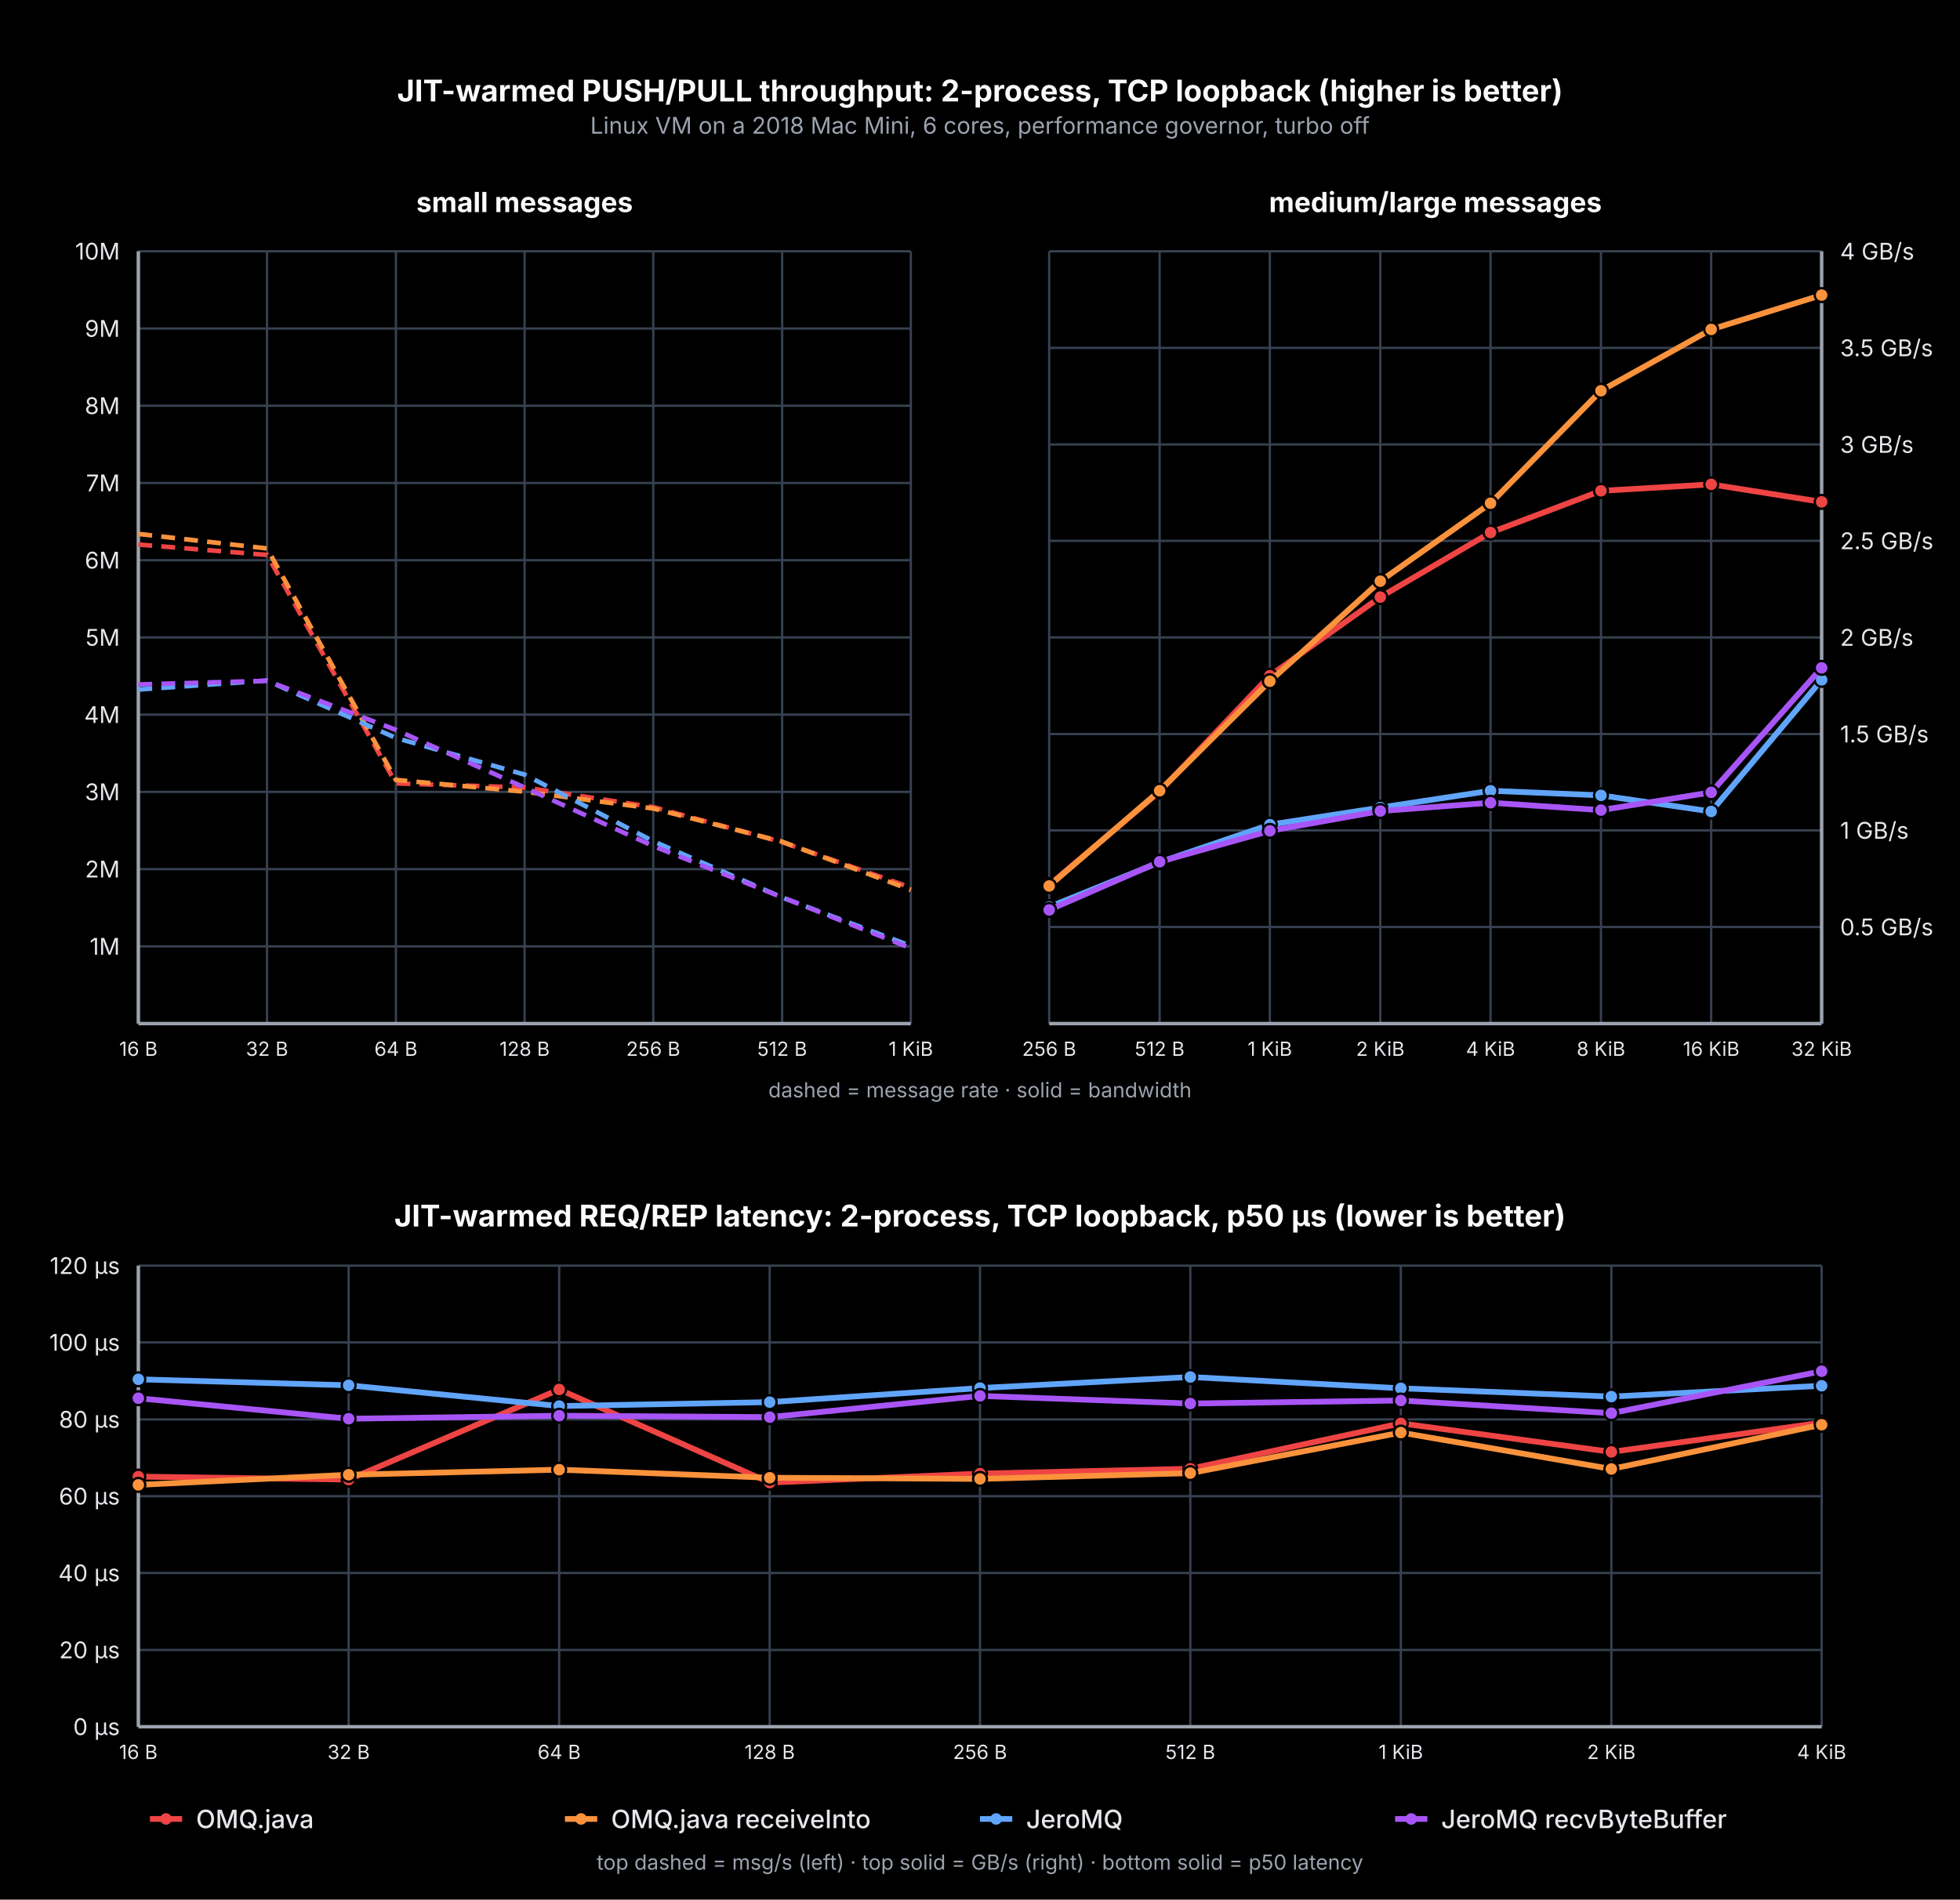
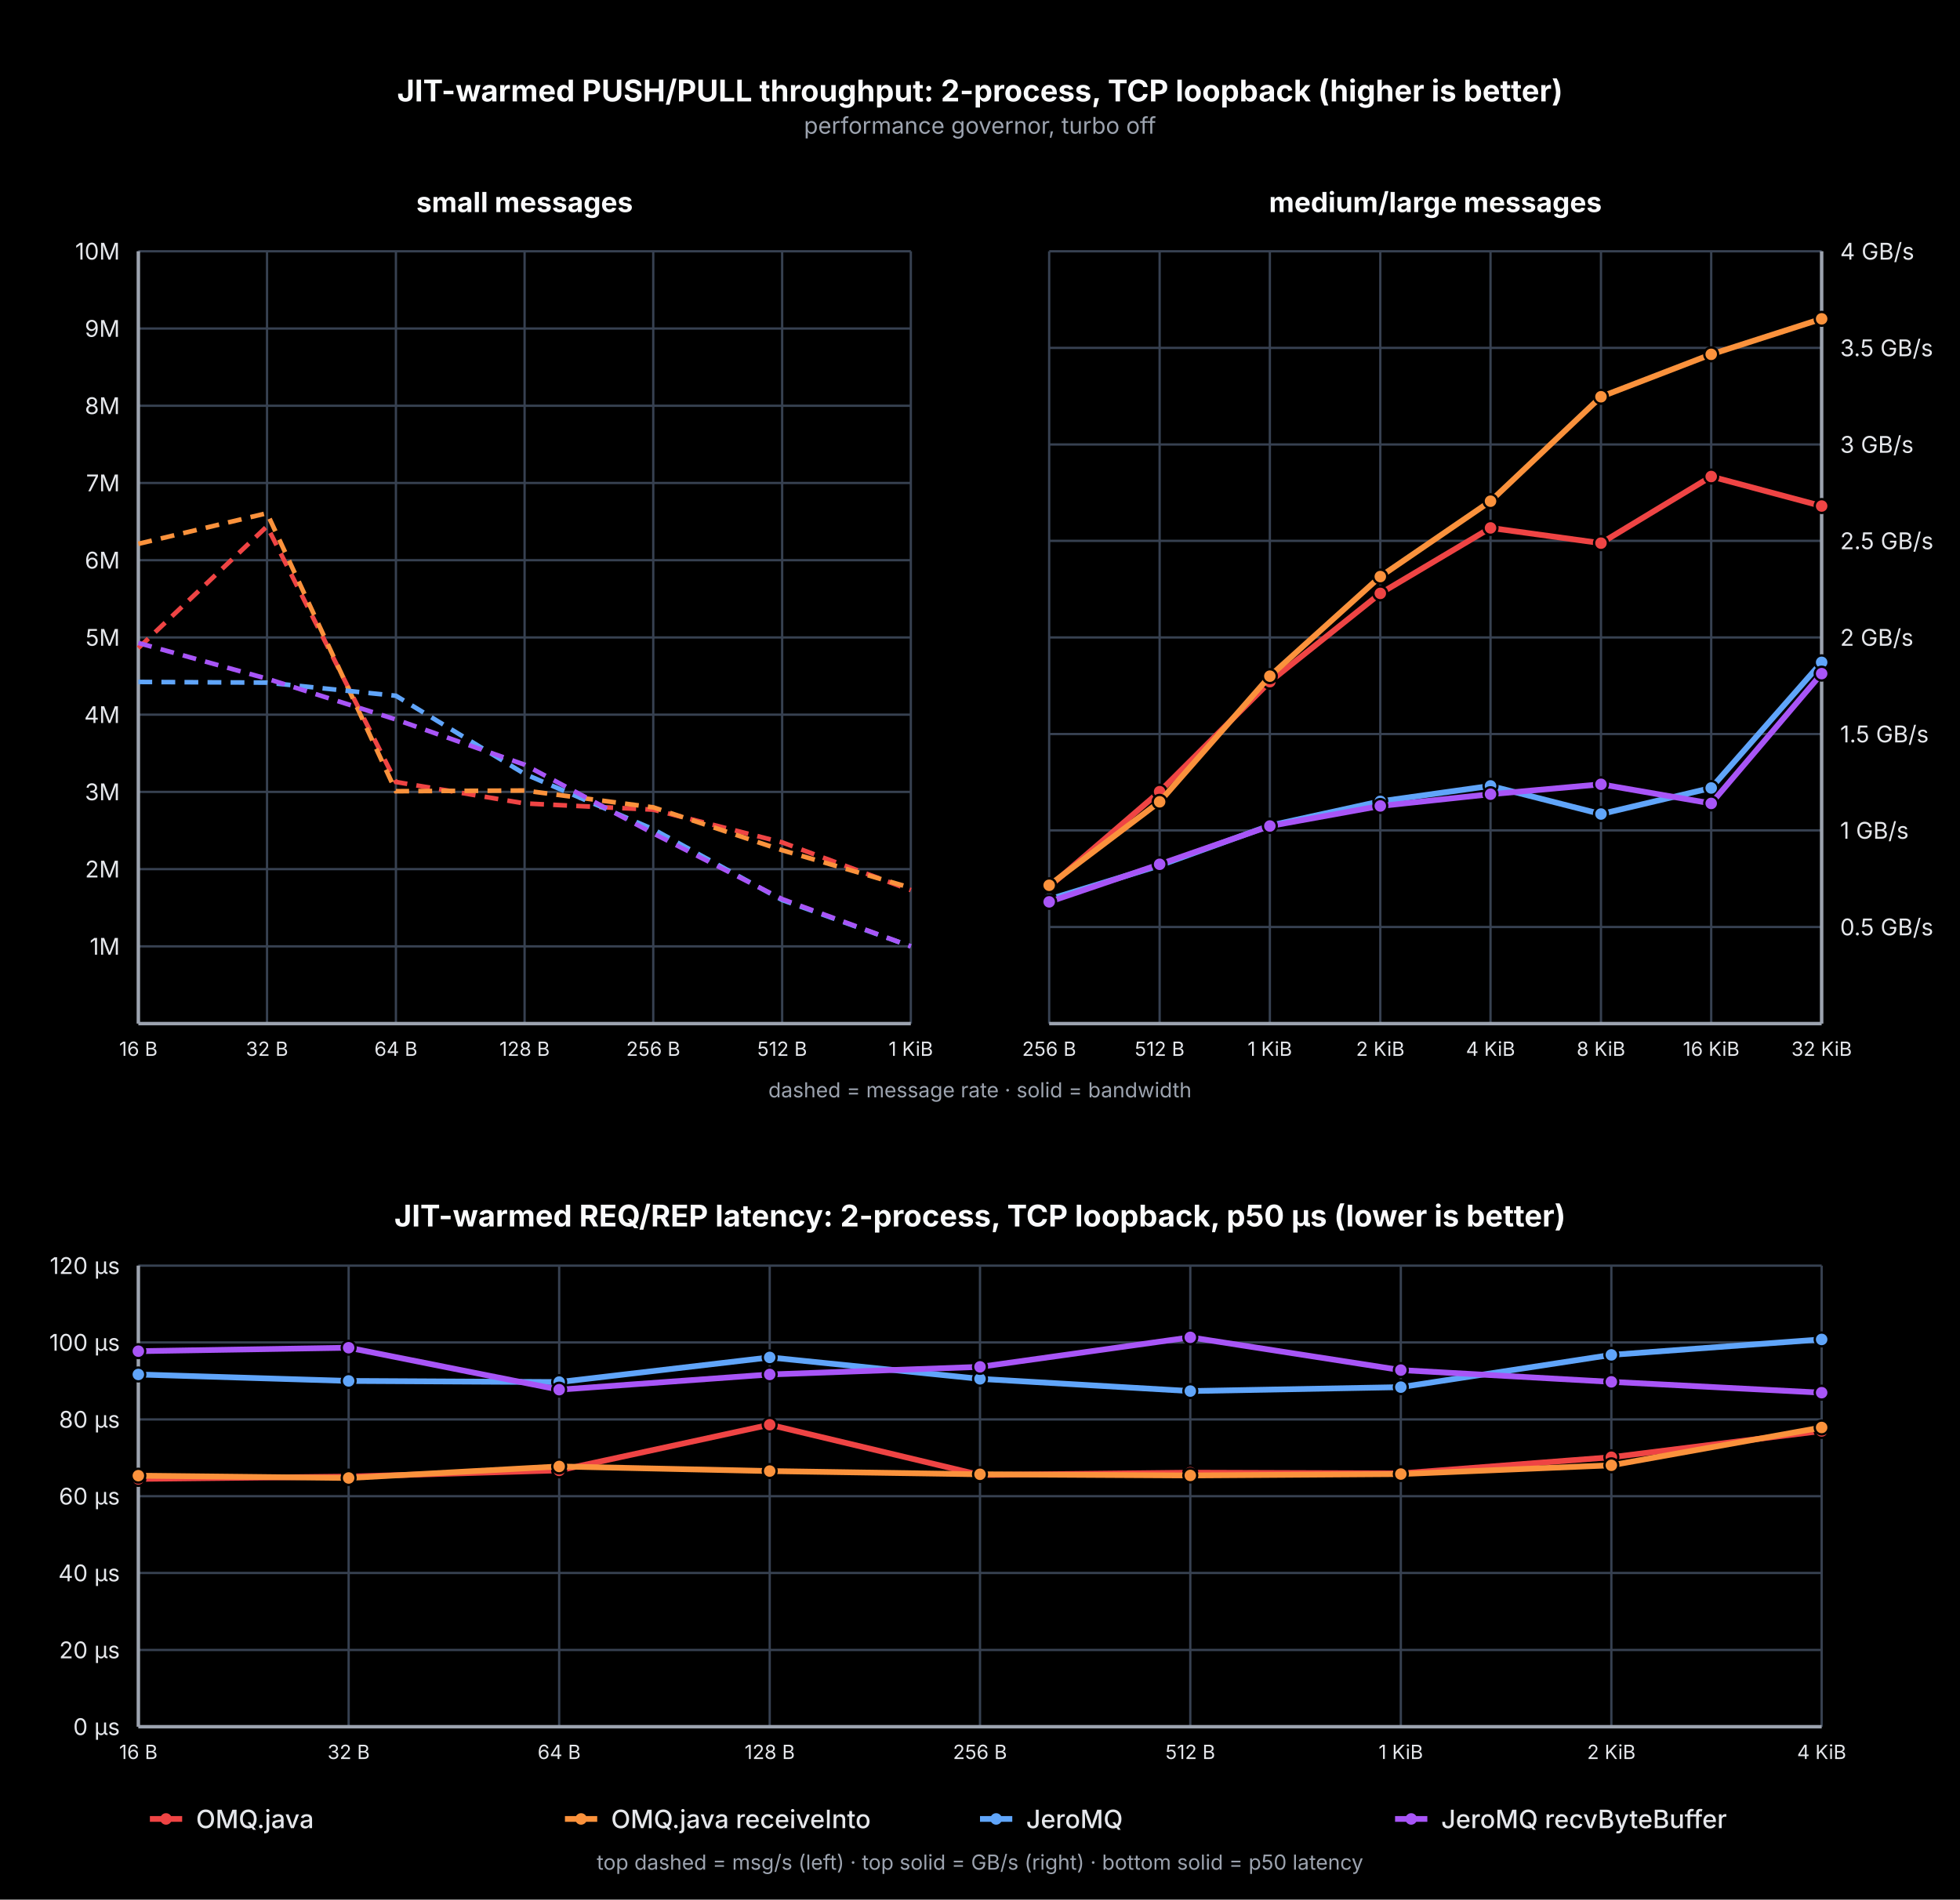
<svg xmlns="http://www.w3.org/2000/svg" viewBox="0 0 850 824" font-family="system-ui, -apple-system, sans-serif">
  <rect width="850" height="824" fill="#000000" />
  <text x="425.0" y="44" text-anchor="middle" fill="#f9fafb" font-size="13" font-weight="700">JIT-warmed PUSH/PULL throughput: 2-process, TCP loopback (higher is better)</text>
-   <text x="425.0" y="58" text-anchor="middle" fill="#9ca3af" font-size="10">Linux VM on a 2018 Mac Mini, 6 cores, performance governor, turbo off</text>
+   <text x="425.0" y="58" text-anchor="middle" fill="#9ca3af" font-size="10">performance governor, turbo off</text>
  <line x1="60" y1="410.5" x2="395" y2="410.5" stroke="#374151" stroke-width="1" />
  <text x="52" y="410.5" text-anchor="end" dominant-baseline="middle" fill="#e5e7eb" font-size="10">1M</text>
  <line x1="60" y1="377.0" x2="395" y2="377.0" stroke="#374151" stroke-width="1" />
  <text x="52" y="377.0" text-anchor="end" dominant-baseline="middle" fill="#e5e7eb" font-size="10">2M</text>
  <line x1="60" y1="343.5" x2="395" y2="343.5" stroke="#374151" stroke-width="1" />
  <text x="52" y="343.5" text-anchor="end" dominant-baseline="middle" fill="#e5e7eb" font-size="10">3M</text>
  <line x1="60" y1="310.0" x2="395" y2="310.0" stroke="#374151" stroke-width="1" />
  <text x="52" y="310.0" text-anchor="end" dominant-baseline="middle" fill="#e5e7eb" font-size="10">4M</text>
  <line x1="60" y1="276.5" x2="395" y2="276.5" stroke="#374151" stroke-width="1" />
  <text x="52" y="276.5" text-anchor="end" dominant-baseline="middle" fill="#e5e7eb" font-size="10">5M</text>
  <line x1="60" y1="243.0" x2="395" y2="243.0" stroke="#374151" stroke-width="1" />
  <text x="52" y="243.0" text-anchor="end" dominant-baseline="middle" fill="#e5e7eb" font-size="10">6M</text>
  <line x1="60" y1="209.5" x2="395" y2="209.5" stroke="#374151" stroke-width="1" />
  <text x="52" y="209.5" text-anchor="end" dominant-baseline="middle" fill="#e5e7eb" font-size="10">7M</text>
  <line x1="60" y1="176.0" x2="395" y2="176.0" stroke="#374151" stroke-width="1" />
  <text x="52" y="176.0" text-anchor="end" dominant-baseline="middle" fill="#e5e7eb" font-size="10">8M</text>
  <line x1="60" y1="142.5" x2="395" y2="142.5" stroke="#374151" stroke-width="1" />
  <text x="52" y="142.5" text-anchor="end" dominant-baseline="middle" fill="#e5e7eb" font-size="10">9M</text>
  <line x1="60" y1="109.0" x2="395" y2="109.0" stroke="#374151" stroke-width="1" />
  <text x="52" y="109.0" text-anchor="end" dominant-baseline="middle" fill="#e5e7eb" font-size="10">10M</text>
  <line x1="60.0" y1="109" x2="60.0" y2="444" stroke="#374151" stroke-width="1" />
  <line x1="115.8" y1="109" x2="115.8" y2="444" stroke="#374151" stroke-width="1" />
  <line x1="171.7" y1="109" x2="171.7" y2="444" stroke="#374151" stroke-width="1" />
  <line x1="227.5" y1="109" x2="227.5" y2="444" stroke="#374151" stroke-width="1" />
  <line x1="283.3" y1="109" x2="283.3" y2="444" stroke="#374151" stroke-width="1" />
  <line x1="339.2" y1="109" x2="339.2" y2="444" stroke="#374151" stroke-width="1" />
  <line x1="395.0" y1="109" x2="395.0" y2="444" stroke="#374151" stroke-width="1" />
  <line x1="60" y1="109" x2="60" y2="444" stroke="#9ca3af" stroke-width="1.5" />
  <line x1="60" y1="444" x2="395" y2="444" stroke="#9ca3af" stroke-width="1.5" />
  <line x1="455" y1="402.1" x2="790" y2="402.1" stroke="#374151" stroke-width="1" />
  <text x="798" y="402.1" text-anchor="start" dominant-baseline="middle" fill="#e5e7eb" font-size="10">0.5 GB/s</text>
  <line x1="455" y1="360.2" x2="790" y2="360.2" stroke="#374151" stroke-width="1" />
  <text x="798" y="360.2" text-anchor="start" dominant-baseline="middle" fill="#e5e7eb" font-size="10">1 GB/s</text>
  <line x1="455" y1="318.4" x2="790" y2="318.4" stroke="#374151" stroke-width="1" />
  <text x="798" y="318.4" text-anchor="start" dominant-baseline="middle" fill="#e5e7eb" font-size="10">1.5 GB/s</text>
  <line x1="455" y1="276.5" x2="790" y2="276.5" stroke="#374151" stroke-width="1" />
  <text x="798" y="276.5" text-anchor="start" dominant-baseline="middle" fill="#e5e7eb" font-size="10">2 GB/s</text>
  <line x1="455" y1="234.6" x2="790" y2="234.6" stroke="#374151" stroke-width="1" />
  <text x="798" y="234.6" text-anchor="start" dominant-baseline="middle" fill="#e5e7eb" font-size="10">2.5 GB/s</text>
  <line x1="455" y1="192.8" x2="790" y2="192.8" stroke="#374151" stroke-width="1" />
  <text x="798" y="192.8" text-anchor="start" dominant-baseline="middle" fill="#e5e7eb" font-size="10">3 GB/s</text>
  <line x1="455" y1="150.9" x2="790" y2="150.9" stroke="#374151" stroke-width="1" />
  <text x="798" y="150.9" text-anchor="start" dominant-baseline="middle" fill="#e5e7eb" font-size="10">3.5 GB/s</text>
  <line x1="455" y1="109.0" x2="790" y2="109.0" stroke="#374151" stroke-width="1" />
  <text x="798" y="109.0" text-anchor="start" dominant-baseline="middle" fill="#e5e7eb" font-size="10">4 GB/s</text>
  <line x1="455.0" y1="109" x2="455.0" y2="444" stroke="#374151" stroke-width="1" />
  <line x1="502.9" y1="109" x2="502.9" y2="444" stroke="#374151" stroke-width="1" />
  <line x1="550.7" y1="109" x2="550.7" y2="444" stroke="#374151" stroke-width="1" />
  <line x1="598.6" y1="109" x2="598.6" y2="444" stroke="#374151" stroke-width="1" />
  <line x1="646.4" y1="109" x2="646.4" y2="444" stroke="#374151" stroke-width="1" />
  <line x1="694.3" y1="109" x2="694.3" y2="444" stroke="#374151" stroke-width="1" />
  <line x1="742.1" y1="109" x2="742.1" y2="444" stroke="#374151" stroke-width="1" />
  <line x1="790.0" y1="109" x2="790.0" y2="444" stroke="#374151" stroke-width="1" />
  <line x1="790" y1="109" x2="790" y2="444" stroke="#9ca3af" stroke-width="1.5" />
  <line x1="455" y1="444" x2="790" y2="444" stroke="#9ca3af" stroke-width="1.5" />
  <text x="227.5" y="92" text-anchor="middle" fill="#f9fafb" font-size="12" font-weight="700">small messages</text>
  <text x="622.5" y="92" text-anchor="middle" fill="#f9fafb" font-size="12" font-weight="700">medium/large messages</text>
-   <polyline points="60.0,236.2 115.8,240.7 171.7,339.8 227.5,341.6 283.3,350.1 339.2,365.3 395.0,385.0" fill="none" stroke="#ef4444" stroke-width="2" stroke-dasharray="6,4" />
-   <polyline points="60.0,231.6 115.8,237.9 171.7,338.3 227.5,343.4 283.3,350.7 339.2,365.1 395.0,386.0" fill="none" stroke="#fb923c" stroke-width="2" stroke-dasharray="6,4" />
-   <polyline points="60.0,299.1 115.8,295.2 171.7,320.1 227.5,336.0 283.3,364.9 339.2,389.3 395.0,410.3" fill="none" stroke="#60a5fa" stroke-width="2" stroke-dasharray="6,4" />
-   <polyline points="60.0,296.9 115.8,295.3 171.7,316.6 227.5,341.6 283.3,367.0 339.2,389.2 395.0,411.3" fill="none" stroke="#a855f7" stroke-width="2" stroke-dasharray="6,4" />
-   <polyline points="455.0,383.9 502.9,343.3 550.7,293.1 598.6,259.0 646.4,231.0 694.3,212.9 742.1,210.1 790.0,217.7" fill="none" stroke="#ef4444" stroke-width="2.5" stroke-linecap="round" stroke-linejoin="round" />
-   <circle cx="455.0" cy="383.9" r="3" fill="#ef4444" stroke="#000000" stroke-width="1" />
-   <circle cx="502.9" cy="343.3" r="3" fill="#ef4444" stroke="#000000" stroke-width="1" />
-   <circle cx="550.7" cy="293.1" r="3" fill="#ef4444" stroke="#000000" stroke-width="1" />
-   <circle cx="598.6" cy="259.0" r="3" fill="#ef4444" stroke="#000000" stroke-width="1" />
-   <circle cx="646.4" cy="231.0" r="3" fill="#ef4444" stroke="#000000" stroke-width="1" />
-   <circle cx="694.3" cy="212.9" r="3" fill="#ef4444" stroke="#000000" stroke-width="1" />
-   <circle cx="742.1" cy="210.1" r="3" fill="#ef4444" stroke="#000000" stroke-width="1" />
-   <circle cx="790.0" cy="217.7" r="3" fill="#ef4444" stroke="#000000" stroke-width="1" />
-   <polyline points="455.0,384.3 502.9,343.0 550.7,295.5 598.6,252.1 646.4,218.3 694.3,169.5 742.1,142.9 790.0,128.0" fill="none" stroke="#fb923c" stroke-width="2.5" stroke-linecap="round" stroke-linejoin="round" />
-   <circle cx="455.0" cy="384.3" r="3" fill="#fb923c" stroke="#000000" stroke-width="1" />
-   <circle cx="502.9" cy="343.0" r="3" fill="#fb923c" stroke="#000000" stroke-width="1" />
-   <circle cx="550.7" cy="295.5" r="3" fill="#fb923c" stroke="#000000" stroke-width="1" />
-   <circle cx="598.6" cy="252.1" r="3" fill="#fb923c" stroke="#000000" stroke-width="1" />
-   <circle cx="646.4" cy="218.3" r="3" fill="#fb923c" stroke="#000000" stroke-width="1" />
-   <circle cx="694.3" cy="169.5" r="3" fill="#fb923c" stroke="#000000" stroke-width="1" />
-   <circle cx="742.1" cy="142.9" r="3" fill="#fb923c" stroke="#000000" stroke-width="1" />
-   <circle cx="790.0" cy="128.0" r="3" fill="#fb923c" stroke="#000000" stroke-width="1" />
-   <polyline points="455.0,393.4 502.9,374.0 550.7,357.7 598.6,350.3 646.4,343.0 694.3,345.0 742.1,352.0 790.0,294.9" fill="none" stroke="#60a5fa" stroke-width="2.5" stroke-linecap="round" stroke-linejoin="round" />
-   <circle cx="455.0" cy="393.4" r="3" fill="#60a5fa" stroke="#000000" stroke-width="1" />
-   <circle cx="502.9" cy="374.0" r="3" fill="#60a5fa" stroke="#000000" stroke-width="1" />
-   <circle cx="550.7" cy="357.7" r="3" fill="#60a5fa" stroke="#000000" stroke-width="1" />
-   <circle cx="598.6" cy="350.3" r="3" fill="#60a5fa" stroke="#000000" stroke-width="1" />
-   <circle cx="646.4" cy="343.0" r="3" fill="#60a5fa" stroke="#000000" stroke-width="1" />
-   <circle cx="694.3" cy="345.0" r="3" fill="#60a5fa" stroke="#000000" stroke-width="1" />
-   <circle cx="742.1" cy="352.0" r="3" fill="#60a5fa" stroke="#000000" stroke-width="1" />
-   <circle cx="790.0" cy="294.9" r="3" fill="#60a5fa" stroke="#000000" stroke-width="1" />
-   <polyline points="455.0,394.7 502.9,373.8 550.7,360.4 598.6,351.8 646.4,348.2 694.3,351.4 742.1,343.7 790.0,289.7" fill="none" stroke="#a855f7" stroke-width="2.5" stroke-linecap="round" stroke-linejoin="round" />
-   <circle cx="455.0" cy="394.7" r="3" fill="#a855f7" stroke="#000000" stroke-width="1" />
-   <circle cx="502.9" cy="373.8" r="3" fill="#a855f7" stroke="#000000" stroke-width="1" />
-   <circle cx="550.7" cy="360.4" r="3" fill="#a855f7" stroke="#000000" stroke-width="1" />
-   <circle cx="598.6" cy="351.8" r="3" fill="#a855f7" stroke="#000000" stroke-width="1" />
-   <circle cx="646.4" cy="348.2" r="3" fill="#a855f7" stroke="#000000" stroke-width="1" />
-   <circle cx="694.3" cy="351.4" r="3" fill="#a855f7" stroke="#000000" stroke-width="1" />
-   <circle cx="742.1" cy="343.7" r="3" fill="#a855f7" stroke="#000000" stroke-width="1" />
-   <circle cx="790.0" cy="289.7" r="3" fill="#a855f7" stroke="#000000" stroke-width="1" />
+   <polyline points="60.0,281.1 115.8,228.3 171.7,339.2 227.5,348.5 283.3,351.2 339.2,365.4 395.0,386.1" fill="none" stroke="#ef4444" stroke-width="2" stroke-dasharray="6,4" />
+   <polyline points="60.0,235.9 115.8,222.6 171.7,343.2 227.5,342.9 283.3,350.2 339.2,368.8 395.0,385.1" fill="none" stroke="#fb923c" stroke-width="2" stroke-dasharray="6,4" />
+   <polyline points="60.0,295.8 115.8,296.1 171.7,301.8 227.5,335.7 283.3,359.7 339.2,390.4 395.0,410.5" fill="none" stroke="#60a5fa" stroke-width="2" stroke-dasharray="6,4" />
+   <polyline points="60.0,278.9 115.8,294.4 171.7,312.1 227.5,331.7 283.3,361.5 339.2,390.0 395.0,410.5" fill="none" stroke="#a855f7" stroke-width="2" stroke-dasharray="6,4" />
+   <polyline points="455.0,384.6 502.9,343.4 550.7,295.7 598.6,257.4 646.4,229.0 694.3,235.6 742.1,206.7 790.0,219.5" fill="none" stroke="#ef4444" stroke-width="2.5" stroke-linecap="round" stroke-linejoin="round" />
+   <circle cx="455.0" cy="384.6" r="3" fill="#ef4444" stroke="#000000" stroke-width="1" />
+   <circle cx="502.9" cy="343.4" r="3" fill="#ef4444" stroke="#000000" stroke-width="1" />
+   <circle cx="550.7" cy="295.7" r="3" fill="#ef4444" stroke="#000000" stroke-width="1" />
+   <circle cx="598.6" cy="257.4" r="3" fill="#ef4444" stroke="#000000" stroke-width="1" />
+   <circle cx="646.4" cy="229.0" r="3" fill="#ef4444" stroke="#000000" stroke-width="1" />
+   <circle cx="694.3" cy="235.6" r="3" fill="#ef4444" stroke="#000000" stroke-width="1" />
+   <circle cx="742.1" cy="206.7" r="3" fill="#ef4444" stroke="#000000" stroke-width="1" />
+   <circle cx="790.0" cy="219.5" r="3" fill="#ef4444" stroke="#000000" stroke-width="1" />
+   <polyline points="455.0,384.0 502.9,347.8 550.7,293.3 598.6,250.1 646.4,217.4 694.3,172.1 742.1,153.7 790.0,138.3" fill="none" stroke="#fb923c" stroke-width="2.5" stroke-linecap="round" stroke-linejoin="round" />
+   <circle cx="455.0" cy="384.0" r="3" fill="#fb923c" stroke="#000000" stroke-width="1" />
+   <circle cx="502.9" cy="347.8" r="3" fill="#fb923c" stroke="#000000" stroke-width="1" />
+   <circle cx="550.7" cy="293.3" r="3" fill="#fb923c" stroke="#000000" stroke-width="1" />
+   <circle cx="598.6" cy="250.1" r="3" fill="#fb923c" stroke="#000000" stroke-width="1" />
+   <circle cx="646.4" cy="217.4" r="3" fill="#fb923c" stroke="#000000" stroke-width="1" />
+   <circle cx="694.3" cy="172.1" r="3" fill="#fb923c" stroke="#000000" stroke-width="1" />
+   <circle cx="742.1" cy="153.7" r="3" fill="#fb923c" stroke="#000000" stroke-width="1" />
+   <circle cx="790.0" cy="138.3" r="3" fill="#fb923c" stroke="#000000" stroke-width="1" />
+   <polyline points="455.0,390.1 502.9,375.4 550.7,358.1 598.6,347.6 646.4,340.9 694.3,353.1 742.1,341.8 790.0,287.3" fill="none" stroke="#60a5fa" stroke-width="2.5" stroke-linecap="round" stroke-linejoin="round" />
+   <circle cx="455.0" cy="390.1" r="3" fill="#60a5fa" stroke="#000000" stroke-width="1" />
+   <circle cx="502.9" cy="375.4" r="3" fill="#60a5fa" stroke="#000000" stroke-width="1" />
+   <circle cx="550.7" cy="358.1" r="3" fill="#60a5fa" stroke="#000000" stroke-width="1" />
+   <circle cx="598.6" cy="347.6" r="3" fill="#60a5fa" stroke="#000000" stroke-width="1" />
+   <circle cx="646.4" cy="340.9" r="3" fill="#60a5fa" stroke="#000000" stroke-width="1" />
+   <circle cx="694.3" cy="353.1" r="3" fill="#60a5fa" stroke="#000000" stroke-width="1" />
+   <circle cx="742.1" cy="341.8" r="3" fill="#60a5fa" stroke="#000000" stroke-width="1" />
+   <circle cx="790.0" cy="287.3" r="3" fill="#60a5fa" stroke="#000000" stroke-width="1" />
+   <polyline points="455.0,391.2 502.9,374.9 550.7,358.3 598.6,349.6 646.4,344.5 694.3,340.2 742.1,348.5 790.0,292.2" fill="none" stroke="#a855f7" stroke-width="2.5" stroke-linecap="round" stroke-linejoin="round" />
+   <circle cx="455.0" cy="391.2" r="3" fill="#a855f7" stroke="#000000" stroke-width="1" />
+   <circle cx="502.9" cy="374.9" r="3" fill="#a855f7" stroke="#000000" stroke-width="1" />
+   <circle cx="550.7" cy="358.3" r="3" fill="#a855f7" stroke="#000000" stroke-width="1" />
+   <circle cx="598.6" cy="349.6" r="3" fill="#a855f7" stroke="#000000" stroke-width="1" />
+   <circle cx="646.4" cy="344.5" r="3" fill="#a855f7" stroke="#000000" stroke-width="1" />
+   <circle cx="694.3" cy="340.2" r="3" fill="#a855f7" stroke="#000000" stroke-width="1" />
+   <circle cx="742.1" cy="348.5" r="3" fill="#a855f7" stroke="#000000" stroke-width="1" />
+   <circle cx="790.0" cy="292.2" r="3" fill="#a855f7" stroke="#000000" stroke-width="1" />
  <text x="60.0" y="458" text-anchor="middle" fill="#e5e7eb" font-size="8.5">16 B</text>
  <text x="115.8" y="458" text-anchor="middle" fill="#e5e7eb" font-size="8.5">32 B</text>
  <text x="171.7" y="458" text-anchor="middle" fill="#e5e7eb" font-size="8.5">64 B</text>
  <text x="227.5" y="458" text-anchor="middle" fill="#e5e7eb" font-size="8.5">128 B</text>
  <text x="283.3" y="458" text-anchor="middle" fill="#e5e7eb" font-size="8.5">256 B</text>
  <text x="339.2" y="458" text-anchor="middle" fill="#e5e7eb" font-size="8.5">512 B</text>
  <text x="395.0" y="458" text-anchor="middle" fill="#e5e7eb" font-size="8.5">1 KiB</text>
  <text x="455.0" y="458" text-anchor="middle" fill="#e5e7eb" font-size="8.5">256 B</text>
  <text x="502.9" y="458" text-anchor="middle" fill="#e5e7eb" font-size="8.5">512 B</text>
  <text x="550.7" y="458" text-anchor="middle" fill="#e5e7eb" font-size="8.5">1 KiB</text>
  <text x="598.6" y="458" text-anchor="middle" fill="#e5e7eb" font-size="8.5">2 KiB</text>
  <text x="646.4" y="458" text-anchor="middle" fill="#e5e7eb" font-size="8.5">4 KiB</text>
  <text x="694.3" y="458" text-anchor="middle" fill="#e5e7eb" font-size="8.5">8 KiB</text>
  <text x="742.1" y="458" text-anchor="middle" fill="#e5e7eb" font-size="8.5">16 KiB</text>
  <text x="790.0" y="458" text-anchor="middle" fill="#e5e7eb" font-size="8.5">32 KiB</text>
  <text x="425.0" y="476" text-anchor="middle" fill="#9ca3af" font-size="9">dashed = message rate · solid = bandwidth</text>
  <text x="425.0" y="532" text-anchor="middle" fill="#f9fafb" font-size="13" font-weight="700">JIT-warmed REQ/REP latency: 2-process, TCP loopback, p50 μs (lower is better)</text>
  <line x1="60" y1="749.0" x2="790" y2="749.0" stroke="#374151" stroke-width="1" />
  <text x="52" y="749.0" text-anchor="end" dominant-baseline="middle" fill="#e5e7eb" font-size="10">0 μs</text>
  <line x1="60" y1="715.7" x2="790" y2="715.7" stroke="#374151" stroke-width="1" />
  <text x="52" y="715.7" text-anchor="end" dominant-baseline="middle" fill="#e5e7eb" font-size="10">20 μs</text>
  <line x1="60" y1="682.3" x2="790" y2="682.3" stroke="#374151" stroke-width="1" />
  <text x="52" y="682.3" text-anchor="end" dominant-baseline="middle" fill="#e5e7eb" font-size="10">40 μs</text>
  <line x1="60" y1="649.0" x2="790" y2="649.0" stroke="#374151" stroke-width="1" />
  <text x="52" y="649.0" text-anchor="end" dominant-baseline="middle" fill="#e5e7eb" font-size="10">60 μs</text>
  <line x1="60" y1="615.7" x2="790" y2="615.7" stroke="#374151" stroke-width="1" />
  <text x="52" y="615.7" text-anchor="end" dominant-baseline="middle" fill="#e5e7eb" font-size="10">80 μs</text>
  <line x1="60" y1="582.3" x2="790" y2="582.3" stroke="#374151" stroke-width="1" />
  <text x="52" y="582.3" text-anchor="end" dominant-baseline="middle" fill="#e5e7eb" font-size="10">100 μs</text>
  <line x1="60" y1="549.0" x2="790" y2="549.0" stroke="#374151" stroke-width="1" />
  <text x="52" y="549.0" text-anchor="end" dominant-baseline="middle" fill="#e5e7eb" font-size="10">120 μs</text>
  <line x1="60.0" y1="549" x2="60.0" y2="749" stroke="#374151" stroke-width="1" />
  <line x1="151.2" y1="549" x2="151.2" y2="749" stroke="#374151" stroke-width="1" />
  <line x1="242.5" y1="549" x2="242.5" y2="749" stroke="#374151" stroke-width="1" />
  <line x1="333.8" y1="549" x2="333.8" y2="749" stroke="#374151" stroke-width="1" />
  <line x1="425.0" y1="549" x2="425.0" y2="749" stroke="#374151" stroke-width="1" />
  <line x1="516.2" y1="549" x2="516.2" y2="749" stroke="#374151" stroke-width="1" />
  <line x1="607.5" y1="549" x2="607.5" y2="749" stroke="#374151" stroke-width="1" />
  <line x1="698.8" y1="549" x2="698.8" y2="749" stroke="#374151" stroke-width="1" />
  <line x1="790.0" y1="549" x2="790.0" y2="749" stroke="#374151" stroke-width="1" />
  <line x1="60" y1="549" x2="60" y2="749" stroke="#9ca3af" stroke-width="1.5" />
  <line x1="60" y1="749" x2="790" y2="749" stroke="#9ca3af" stroke-width="1.5" />
-   <polyline points="60.0,640.5 151.2,641.8 242.5,602.7 333.8,643.1 425.0,639.2 516.2,637.1 607.5,617.4 698.8,629.8 790.0,617.1" fill="none" stroke="#ef4444" stroke-width="2.5" stroke-linecap="round" stroke-linejoin="round" />
-   <circle cx="60.0" cy="640.5" r="3" fill="#ef4444" stroke="#000000" stroke-width="1" />
-   <circle cx="151.2" cy="641.8" r="3" fill="#ef4444" stroke="#000000" stroke-width="1" />
-   <circle cx="242.5" cy="602.7" r="3" fill="#ef4444" stroke="#000000" stroke-width="1" />
-   <circle cx="333.8" cy="643.1" r="3" fill="#ef4444" stroke="#000000" stroke-width="1" />
-   <circle cx="425.0" cy="639.2" r="3" fill="#ef4444" stroke="#000000" stroke-width="1" />
-   <circle cx="516.2" cy="637.1" r="3" fill="#ef4444" stroke="#000000" stroke-width="1" />
-   <circle cx="607.5" cy="617.4" r="3" fill="#ef4444" stroke="#000000" stroke-width="1" />
-   <circle cx="698.8" cy="629.8" r="3" fill="#ef4444" stroke="#000000" stroke-width="1" />
-   <circle cx="790.0" cy="617.1" r="3" fill="#ef4444" stroke="#000000" stroke-width="1" />
-   <polyline points="60.0,644.1 151.2,639.7 242.5,637.5 333.8,641.0 425.0,641.5 516.2,639.0 607.5,621.4 698.8,637.2 790.0,618.0" fill="none" stroke="#fb923c" stroke-width="2.5" stroke-linecap="round" stroke-linejoin="round" />
-   <circle cx="60.0" cy="644.1" r="3" fill="#fb923c" stroke="#000000" stroke-width="1" />
-   <circle cx="151.2" cy="639.7" r="3" fill="#fb923c" stroke="#000000" stroke-width="1" />
-   <circle cx="242.5" cy="637.5" r="3" fill="#fb923c" stroke="#000000" stroke-width="1" />
-   <circle cx="333.8" cy="641.0" r="3" fill="#fb923c" stroke="#000000" stroke-width="1" />
-   <circle cx="425.0" cy="641.5" r="3" fill="#fb923c" stroke="#000000" stroke-width="1" />
-   <circle cx="516.2" cy="639.0" r="3" fill="#fb923c" stroke="#000000" stroke-width="1" />
-   <circle cx="607.5" cy="621.4" r="3" fill="#fb923c" stroke="#000000" stroke-width="1" />
-   <circle cx="698.8" cy="637.2" r="3" fill="#fb923c" stroke="#000000" stroke-width="1" />
-   <circle cx="790.0" cy="618.0" r="3" fill="#fb923c" stroke="#000000" stroke-width="1" />
-   <polyline points="60.0,598.3 151.2,600.9 242.5,609.9 333.8,608.2 425.0,602.1 516.2,597.3 607.5,602.2 698.8,605.8 790.0,601.1" fill="none" stroke="#60a5fa" stroke-width="2.5" stroke-linecap="round" stroke-linejoin="round" />
-   <circle cx="60.0" cy="598.3" r="3" fill="#60a5fa" stroke="#000000" stroke-width="1" />
-   <circle cx="151.2" cy="600.9" r="3" fill="#60a5fa" stroke="#000000" stroke-width="1" />
-   <circle cx="242.5" cy="609.9" r="3" fill="#60a5fa" stroke="#000000" stroke-width="1" />
-   <circle cx="333.8" cy="608.2" r="3" fill="#60a5fa" stroke="#000000" stroke-width="1" />
-   <circle cx="425.0" cy="602.1" r="3" fill="#60a5fa" stroke="#000000" stroke-width="1" />
-   <circle cx="516.2" cy="597.3" r="3" fill="#60a5fa" stroke="#000000" stroke-width="1" />
-   <circle cx="607.5" cy="602.2" r="3" fill="#60a5fa" stroke="#000000" stroke-width="1" />
-   <circle cx="698.8" cy="605.8" r="3" fill="#60a5fa" stroke="#000000" stroke-width="1" />
-   <circle cx="790.0" cy="601.1" r="3" fill="#60a5fa" stroke="#000000" stroke-width="1" />
-   <polyline points="60.0,606.5 151.2,615.4 242.5,614.1 333.8,614.7 425.0,605.5 516.2,608.8 607.5,607.5 698.8,613.0 790.0,594.8" fill="none" stroke="#a855f7" stroke-width="2.5" stroke-linecap="round" stroke-linejoin="round" />
-   <circle cx="60.0" cy="606.5" r="3" fill="#a855f7" stroke="#000000" stroke-width="1" />
-   <circle cx="151.2" cy="615.4" r="3" fill="#a855f7" stroke="#000000" stroke-width="1" />
-   <circle cx="242.5" cy="614.1" r="3" fill="#a855f7" stroke="#000000" stroke-width="1" />
-   <circle cx="333.8" cy="614.7" r="3" fill="#a855f7" stroke="#000000" stroke-width="1" />
-   <circle cx="425.0" cy="605.5" r="3" fill="#a855f7" stroke="#000000" stroke-width="1" />
-   <circle cx="516.2" cy="608.8" r="3" fill="#a855f7" stroke="#000000" stroke-width="1" />
-   <circle cx="607.5" cy="607.5" r="3" fill="#a855f7" stroke="#000000" stroke-width="1" />
-   <circle cx="698.8" cy="613.0" r="3" fill="#a855f7" stroke="#000000" stroke-width="1" />
-   <circle cx="790.0" cy="594.8" r="3" fill="#a855f7" stroke="#000000" stroke-width="1" />
+   <polyline points="60.0,641.5 151.2,640.5 242.5,637.8 333.8,618.0 425.0,639.8 516.2,638.8 607.5,639.1 698.8,632.1 790.0,620.7" fill="none" stroke="#ef4444" stroke-width="2.5" stroke-linecap="round" stroke-linejoin="round" />
+   <circle cx="60.0" cy="641.5" r="3" fill="#ef4444" stroke="#000000" stroke-width="1" />
+   <circle cx="151.2" cy="640.5" r="3" fill="#ef4444" stroke="#000000" stroke-width="1" />
+   <circle cx="242.5" cy="637.8" r="3" fill="#ef4444" stroke="#000000" stroke-width="1" />
+   <circle cx="333.8" cy="618.0" r="3" fill="#ef4444" stroke="#000000" stroke-width="1" />
+   <circle cx="425.0" cy="639.8" r="3" fill="#ef4444" stroke="#000000" stroke-width="1" />
+   <circle cx="516.2" cy="638.8" r="3" fill="#ef4444" stroke="#000000" stroke-width="1" />
+   <circle cx="607.5" cy="639.1" r="3" fill="#ef4444" stroke="#000000" stroke-width="1" />
+   <circle cx="698.8" cy="632.1" r="3" fill="#ef4444" stroke="#000000" stroke-width="1" />
+   <circle cx="790.0" cy="620.7" r="3" fill="#ef4444" stroke="#000000" stroke-width="1" />
+   <polyline points="60.0,640.1 151.2,641.1 242.5,636.1 333.8,638.1 425.0,639.5 516.2,640.0 607.5,639.4 698.8,635.6 790.0,619.2" fill="none" stroke="#fb923c" stroke-width="2.5" stroke-linecap="round" stroke-linejoin="round" />
+   <circle cx="60.0" cy="640.1" r="3" fill="#fb923c" stroke="#000000" stroke-width="1" />
+   <circle cx="151.2" cy="641.1" r="3" fill="#fb923c" stroke="#000000" stroke-width="1" />
+   <circle cx="242.5" cy="636.1" r="3" fill="#fb923c" stroke="#000000" stroke-width="1" />
+   <circle cx="333.8" cy="638.1" r="3" fill="#fb923c" stroke="#000000" stroke-width="1" />
+   <circle cx="425.0" cy="639.5" r="3" fill="#fb923c" stroke="#000000" stroke-width="1" />
+   <circle cx="516.2" cy="640.0" r="3" fill="#fb923c" stroke="#000000" stroke-width="1" />
+   <circle cx="607.5" cy="639.4" r="3" fill="#fb923c" stroke="#000000" stroke-width="1" />
+   <circle cx="698.8" cy="635.6" r="3" fill="#fb923c" stroke="#000000" stroke-width="1" />
+   <circle cx="790.0" cy="619.2" r="3" fill="#fb923c" stroke="#000000" stroke-width="1" />
+   <polyline points="60.0,596.2 151.2,599.0 242.5,599.5 333.8,588.8 425.0,598.1 516.2,603.4 607.5,601.7 698.8,587.7 790.0,581.0" fill="none" stroke="#60a5fa" stroke-width="2.5" stroke-linecap="round" stroke-linejoin="round" />
+   <circle cx="60.0" cy="596.2" r="3" fill="#60a5fa" stroke="#000000" stroke-width="1" />
+   <circle cx="151.2" cy="599.0" r="3" fill="#60a5fa" stroke="#000000" stroke-width="1" />
+   <circle cx="242.5" cy="599.5" r="3" fill="#60a5fa" stroke="#000000" stroke-width="1" />
+   <circle cx="333.8" cy="588.8" r="3" fill="#60a5fa" stroke="#000000" stroke-width="1" />
+   <circle cx="425.0" cy="598.1" r="3" fill="#60a5fa" stroke="#000000" stroke-width="1" />
+   <circle cx="516.2" cy="603.4" r="3" fill="#60a5fa" stroke="#000000" stroke-width="1" />
+   <circle cx="607.5" cy="601.7" r="3" fill="#60a5fa" stroke="#000000" stroke-width="1" />
+   <circle cx="698.8" cy="587.7" r="3" fill="#60a5fa" stroke="#000000" stroke-width="1" />
+   <circle cx="790.0" cy="581.0" r="3" fill="#60a5fa" stroke="#000000" stroke-width="1" />
+   <polyline points="60.0,586.1 151.2,584.6 242.5,602.8 333.8,596.2 425.0,592.9 516.2,580.1 607.5,594.3 698.8,599.4 790.0,604.1" fill="none" stroke="#a855f7" stroke-width="2.5" stroke-linecap="round" stroke-linejoin="round" />
+   <circle cx="60.0" cy="586.1" r="3" fill="#a855f7" stroke="#000000" stroke-width="1" />
+   <circle cx="151.2" cy="584.6" r="3" fill="#a855f7" stroke="#000000" stroke-width="1" />
+   <circle cx="242.5" cy="602.8" r="3" fill="#a855f7" stroke="#000000" stroke-width="1" />
+   <circle cx="333.8" cy="596.2" r="3" fill="#a855f7" stroke="#000000" stroke-width="1" />
+   <circle cx="425.0" cy="592.9" r="3" fill="#a855f7" stroke="#000000" stroke-width="1" />
+   <circle cx="516.2" cy="580.1" r="3" fill="#a855f7" stroke="#000000" stroke-width="1" />
+   <circle cx="607.5" cy="594.3" r="3" fill="#a855f7" stroke="#000000" stroke-width="1" />
+   <circle cx="698.8" cy="599.4" r="3" fill="#a855f7" stroke="#000000" stroke-width="1" />
+   <circle cx="790.0" cy="604.1" r="3" fill="#a855f7" stroke="#000000" stroke-width="1" />
  <text x="60.0" y="763" text-anchor="middle" fill="#e5e7eb" font-size="8.5">16 B</text>
  <text x="151.2" y="763" text-anchor="middle" fill="#e5e7eb" font-size="8.5">32 B</text>
  <text x="242.5" y="763" text-anchor="middle" fill="#e5e7eb" font-size="8.5">64 B</text>
  <text x="333.8" y="763" text-anchor="middle" fill="#e5e7eb" font-size="8.5">128 B</text>
  <text x="425.0" y="763" text-anchor="middle" fill="#e5e7eb" font-size="8.5">256 B</text>
  <text x="516.2" y="763" text-anchor="middle" fill="#e5e7eb" font-size="8.5">512 B</text>
  <text x="607.5" y="763" text-anchor="middle" fill="#e5e7eb" font-size="8.5">1 KiB</text>
  <text x="698.8" y="763" text-anchor="middle" fill="#e5e7eb" font-size="8.5">2 KiB</text>
  <text x="790.0" y="763" text-anchor="middle" fill="#e5e7eb" font-size="8.5">4 KiB</text>
  <line x1="65" y1="789" x2="79" y2="789" stroke="#ef4444" stroke-width="2.5" />
  <circle cx="72" cy="789" r="2.5" fill="#ef4444" />
  <text x="85" y="793" fill="#e5e7eb" font-size="11" font-weight="500">OMQ.java</text>
  <line x1="245" y1="789" x2="259" y2="789" stroke="#fb923c" stroke-width="2.5" />
  <circle cx="252" cy="789" r="2.5" fill="#fb923c" />
  <text x="265" y="793" fill="#e5e7eb" font-size="11" font-weight="500">OMQ.java receiveInto</text>
  <line x1="425" y1="789" x2="439" y2="789" stroke="#60a5fa" stroke-width="2.5" />
  <circle cx="432" cy="789" r="2.5" fill="#60a5fa" />
  <text x="445" y="793" fill="#e5e7eb" font-size="11" font-weight="500">JeroMQ</text>
  <line x1="605" y1="789" x2="619" y2="789" stroke="#a855f7" stroke-width="2.5" />
  <circle cx="612" cy="789" r="2.5" fill="#a855f7" />
  <text x="625" y="793" fill="#e5e7eb" font-size="11" font-weight="500">JeroMQ recvByteBuffer</text>
  <text x="425.0" y="811" text-anchor="middle" fill="#9ca3af" font-size="9">top dashed = msg/s (left) · top solid = GB/s (right) · bottom solid = p50 latency</text>
</svg>
